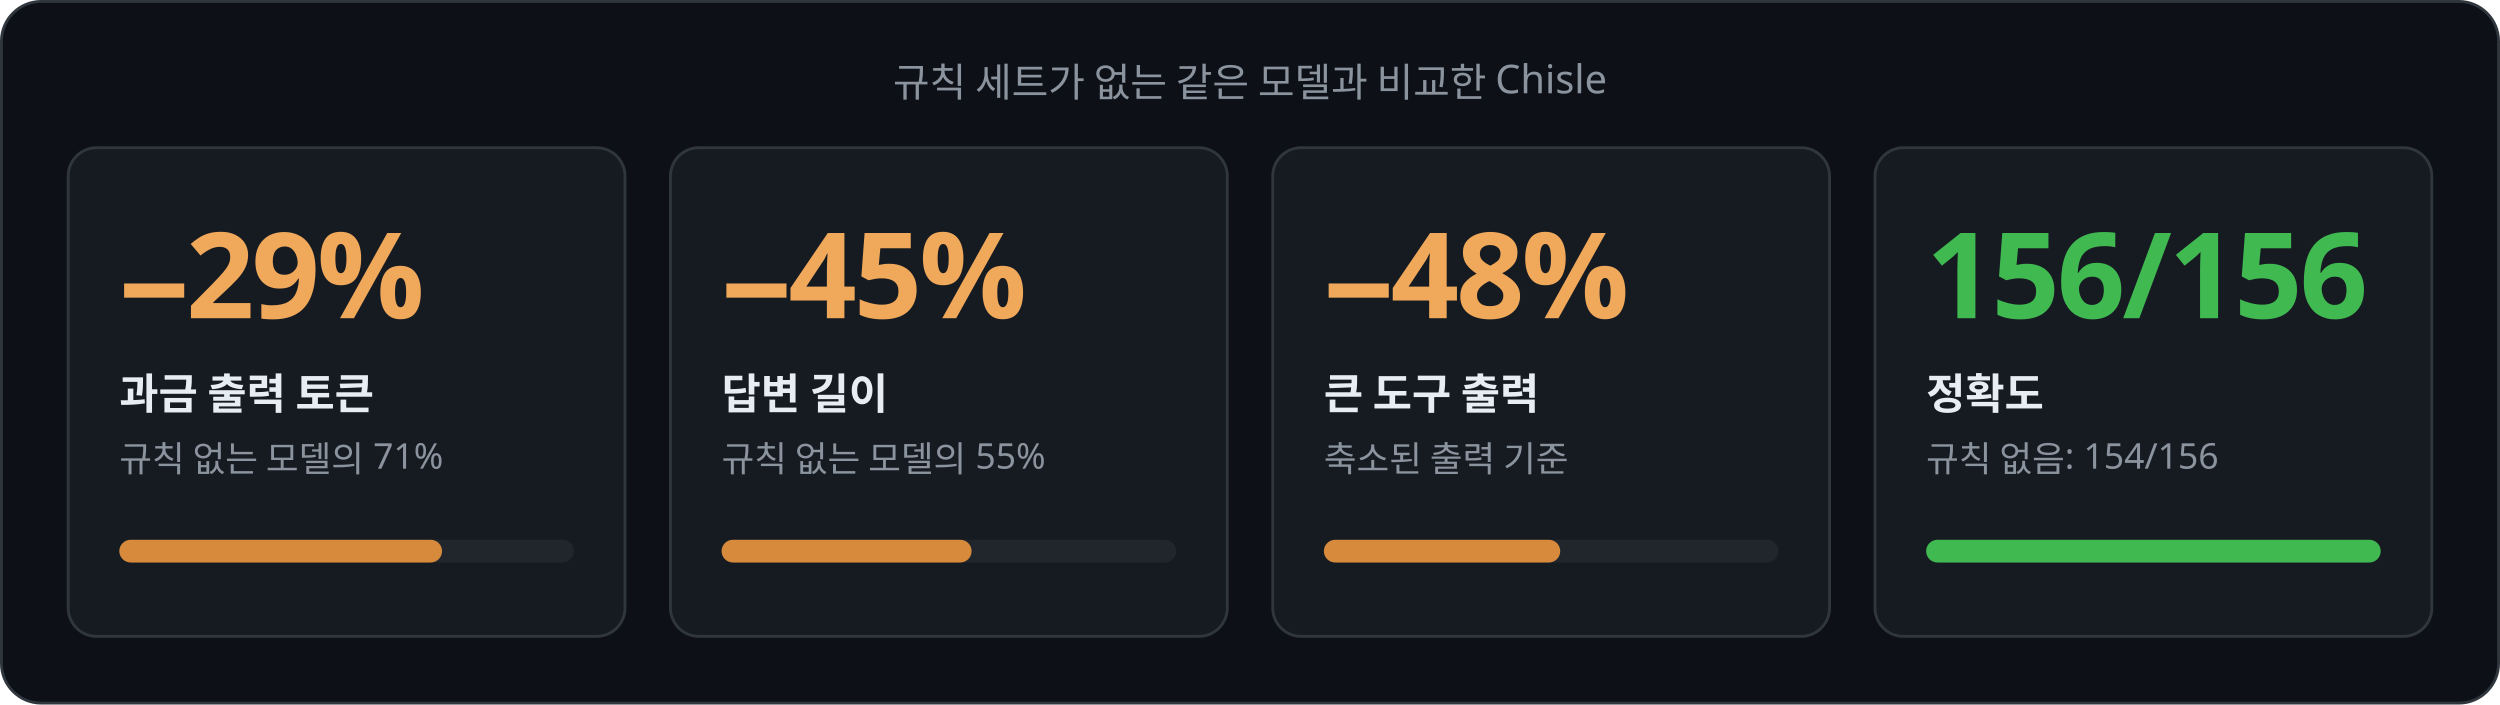
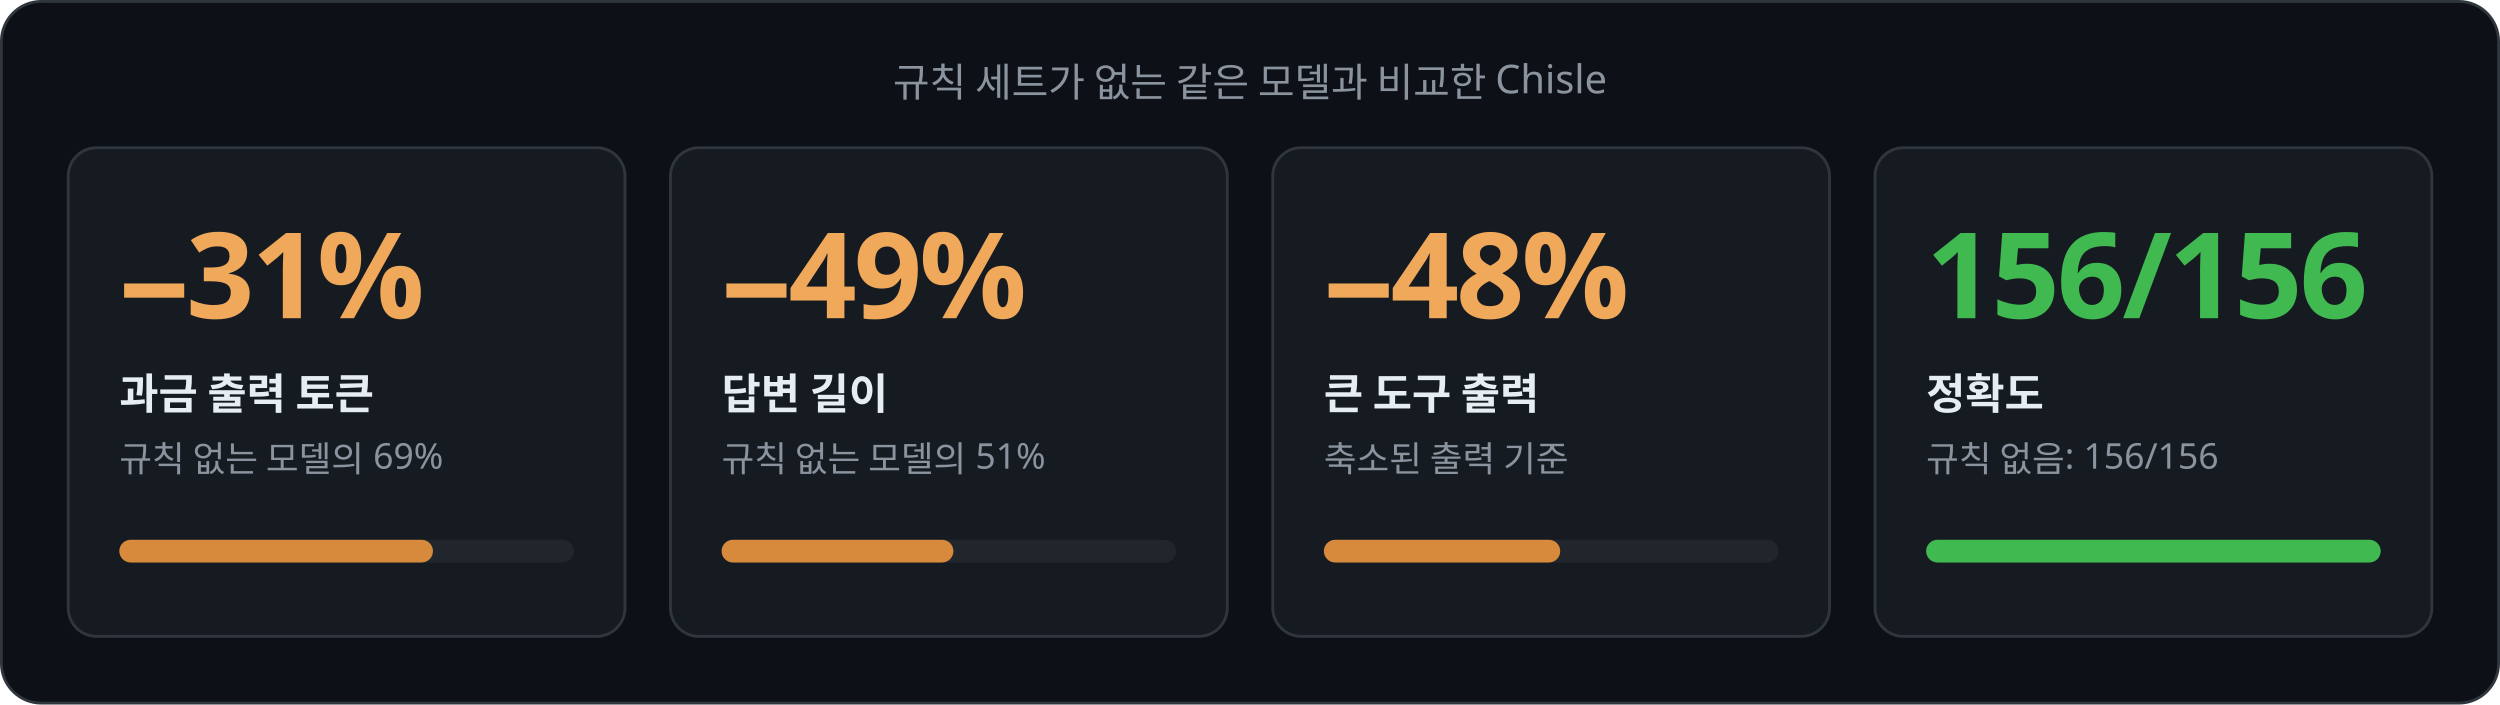
- <svg xmlns="http://www.w3.org/2000/svg" width="880" height="248" viewBox="0 0 880 248" font-family="-apple-system,BlinkMacSystemFont,'Segoe UI','Noto Sans',Helvetica,Arial,sans-serif" xml:space="preserve" role="img" aria-label="Chisle versus the same model with no ruleset: 29% fewer billed output tokens, answers 45% shorter, oversized tool output 48% smaller, accuracy 156 of 156 versus 154 of 156.">
+ <svg xmlns="http://www.w3.org/2000/svg" width="880" height="248" viewBox="0 0 880 248" font-family="-apple-system,BlinkMacSystemFont,'Segoe UI','Noto Sans',Helvetica,Arial,sans-serif" xml:space="preserve" role="img" aria-label="Chisle versus the same model with no ruleset: 31% fewer billed output tokens, answers 49% shorter, oversized tool output 48% smaller, accuracy 156 of 156, the same as the bare model.">
  <rect x="0.5" y="0.5" width="879" height="247" rx="14" fill="#0d1117" stroke="#30363d" />
  <text x="440" y="34" font-size="14" fill="#8b949e" text-anchor="middle">규칙 세트가 없는 같은 모델과 비교한 Chisle</text>
  <g>
    <animate attributeName="opacity" values="0;0;1" keyTimes="0;0.000;1" dur="0.6s" fill="freeze" />
    <animateTransform attributeName="transform" type="translate" values="0 10;0 10;0 0" keyTimes="0;0.000;1" dur="0.6s" fill="freeze" calcMode="spline" keySplines="0 0 1 1;0.2 0.7 0.2 1" />
    <rect x="24" y="52" width="196" height="172" rx="10" fill="#161b22" stroke="#30363d" />
-     <text x="42" y="112" font-size="42" font-weight="800" letter-spacing="-1" fill="#f0a85a">−29%</text>
+     <text x="42" y="112" font-size="42" font-weight="800" letter-spacing="-1" fill="#f0a85a">−31%</text>
    <text x="42" y="144" font-size="15" font-weight="600" fill="#e6edf3">과금 출력 토큰</text>
-     <text x="42" y="166" font-size="12.5" fill="#8b949e">규칙 없는 모델의 71%</text>
+     <text x="42" y="166" font-size="12.5" fill="#8b949e">규칙 없는 모델의 69%</text>
    <rect x="42" y="190" width="160" height="8" rx="4" fill="#21262d" />
-     <rect x="42" y="190" width="113.6" height="8" rx="4" fill="#d78a3c">
-       <animate attributeName="width" values="160;160;113.6;113.6" keyTimes="0;0.2;0.5;1" dur="5s" repeatCount="indefinite" calcMode="spline" keySplines="0.4 0 0.2 1;0.4 0 0.2 1;0.4 0 0.2 1" />
+     <rect x="42" y="190" width="110.4" height="8" rx="4" fill="#d78a3c">
+       <animate attributeName="width" values="160;160;110.4;110.4" keyTimes="0;0.2;0.5;1" dur="5s" repeatCount="indefinite" calcMode="spline" keySplines="0.4 0 0.2 1;0.4 0 0.2 1;0.4 0 0.2 1" />
    </rect>
  </g>
  <g>
    <animate attributeName="opacity" values="0;0;1" keyTimes="0;0.200;1" dur="0.75s" fill="freeze" />
    <animateTransform attributeName="transform" type="translate" values="0 10;0 10;0 0" keyTimes="0;0.200;1" dur="0.75s" fill="freeze" calcMode="spline" keySplines="0 0 1 1;0.2 0.7 0.2 1" />
    <rect x="236" y="52" width="196" height="172" rx="10" fill="#161b22" stroke="#30363d" />
-     <text x="254" y="112" font-size="42" font-weight="800" letter-spacing="-1" fill="#f0a85a">−45%</text>
+     <text x="254" y="112" font-size="42" font-weight="800" letter-spacing="-1" fill="#f0a85a">−49%</text>
    <text x="254" y="144" font-size="15" font-weight="600" fill="#e6edf3">답변 길이</text>
-     <text x="254" y="166" font-size="12.5" fill="#8b949e">규칙 없는 모델의 55%</text>
+     <text x="254" y="166" font-size="12.5" fill="#8b949e">규칙 없는 모델의 51%</text>
    <rect x="254" y="190" width="160" height="8" rx="4" fill="#21262d" />
-     <rect x="254" y="190" width="88" height="8" rx="4" fill="#d78a3c">
-       <animate attributeName="width" values="160;160;88;88" keyTimes="0;0.2;0.5;1" dur="5s" repeatCount="indefinite" calcMode="spline" keySplines="0.4 0 0.2 1;0.4 0 0.2 1;0.4 0 0.2 1" />
+     <rect x="254" y="190" width="81.6" height="8" rx="4" fill="#d78a3c">
+       <animate attributeName="width" values="160;160;81.6;81.6" keyTimes="0;0.2;0.5;1" dur="5s" repeatCount="indefinite" calcMode="spline" keySplines="0.4 0 0.2 1;0.4 0 0.2 1;0.4 0 0.2 1" />
    </rect>
  </g>
  <g>
    <animate attributeName="opacity" values="0;0;1" keyTimes="0;0.333;1" dur="0.9s" fill="freeze" />
    <animateTransform attributeName="transform" type="translate" values="0 10;0 10;0 0" keyTimes="0;0.333;1" dur="0.9s" fill="freeze" calcMode="spline" keySplines="0 0 1 1;0.2 0.7 0.2 1" />
    <rect x="448" y="52" width="196" height="172" rx="10" fill="#161b22" stroke="#30363d" />
    <text x="466" y="112" font-size="42" font-weight="800" letter-spacing="-1" fill="#f0a85a">−48%</text>
    <text x="466" y="144" font-size="15" font-weight="600" fill="#e6edf3">큰 도구 출력</text>
    <text x="466" y="166" font-size="12.5" fill="#8b949e">축소된 출력 기준</text>
    <rect x="466" y="190" width="160" height="8" rx="4" fill="#21262d" />
    <rect x="466" y="190" width="83.2" height="8" rx="4" fill="#d78a3c">
      <animate attributeName="width" values="160;160;83.2;83.2" keyTimes="0;0.2;0.5;1" dur="5s" repeatCount="indefinite" calcMode="spline" keySplines="0.4 0 0.2 1;0.4 0 0.2 1;0.4 0 0.2 1" />
    </rect>
  </g>
  <g>
    <animate attributeName="opacity" values="0;0;1" keyTimes="0;0.429;1" dur="1.05s" fill="freeze" />
    <animateTransform attributeName="transform" type="translate" values="0 10;0 10;0 0" keyTimes="0;0.429;1" dur="1.05s" fill="freeze" calcMode="spline" keySplines="0 0 1 1;0.2 0.7 0.2 1" />
    <rect x="660" y="52" width="196" height="172" rx="10" fill="#161b22" stroke="#30363d" />
    <text x="678" y="112" font-size="42" font-weight="800" letter-spacing="-1" fill="#3fb950">156/156</text>
    <text x="678" y="144" font-size="15" font-weight="600" fill="#e6edf3">정확도</text>
-     <text x="678" y="166" font-size="12.5" fill="#8b949e">규칙 없음: 154/156</text>
+     <text x="678" y="166" font-size="12.5" fill="#8b949e">규칙 없음: 156/156</text>
    <rect x="678" y="190" width="160" height="8" rx="4" fill="#21262d" />
    <rect x="678" y="190" width="160" height="8" rx="4" fill="#3fb950" />
  </g>
</svg>
